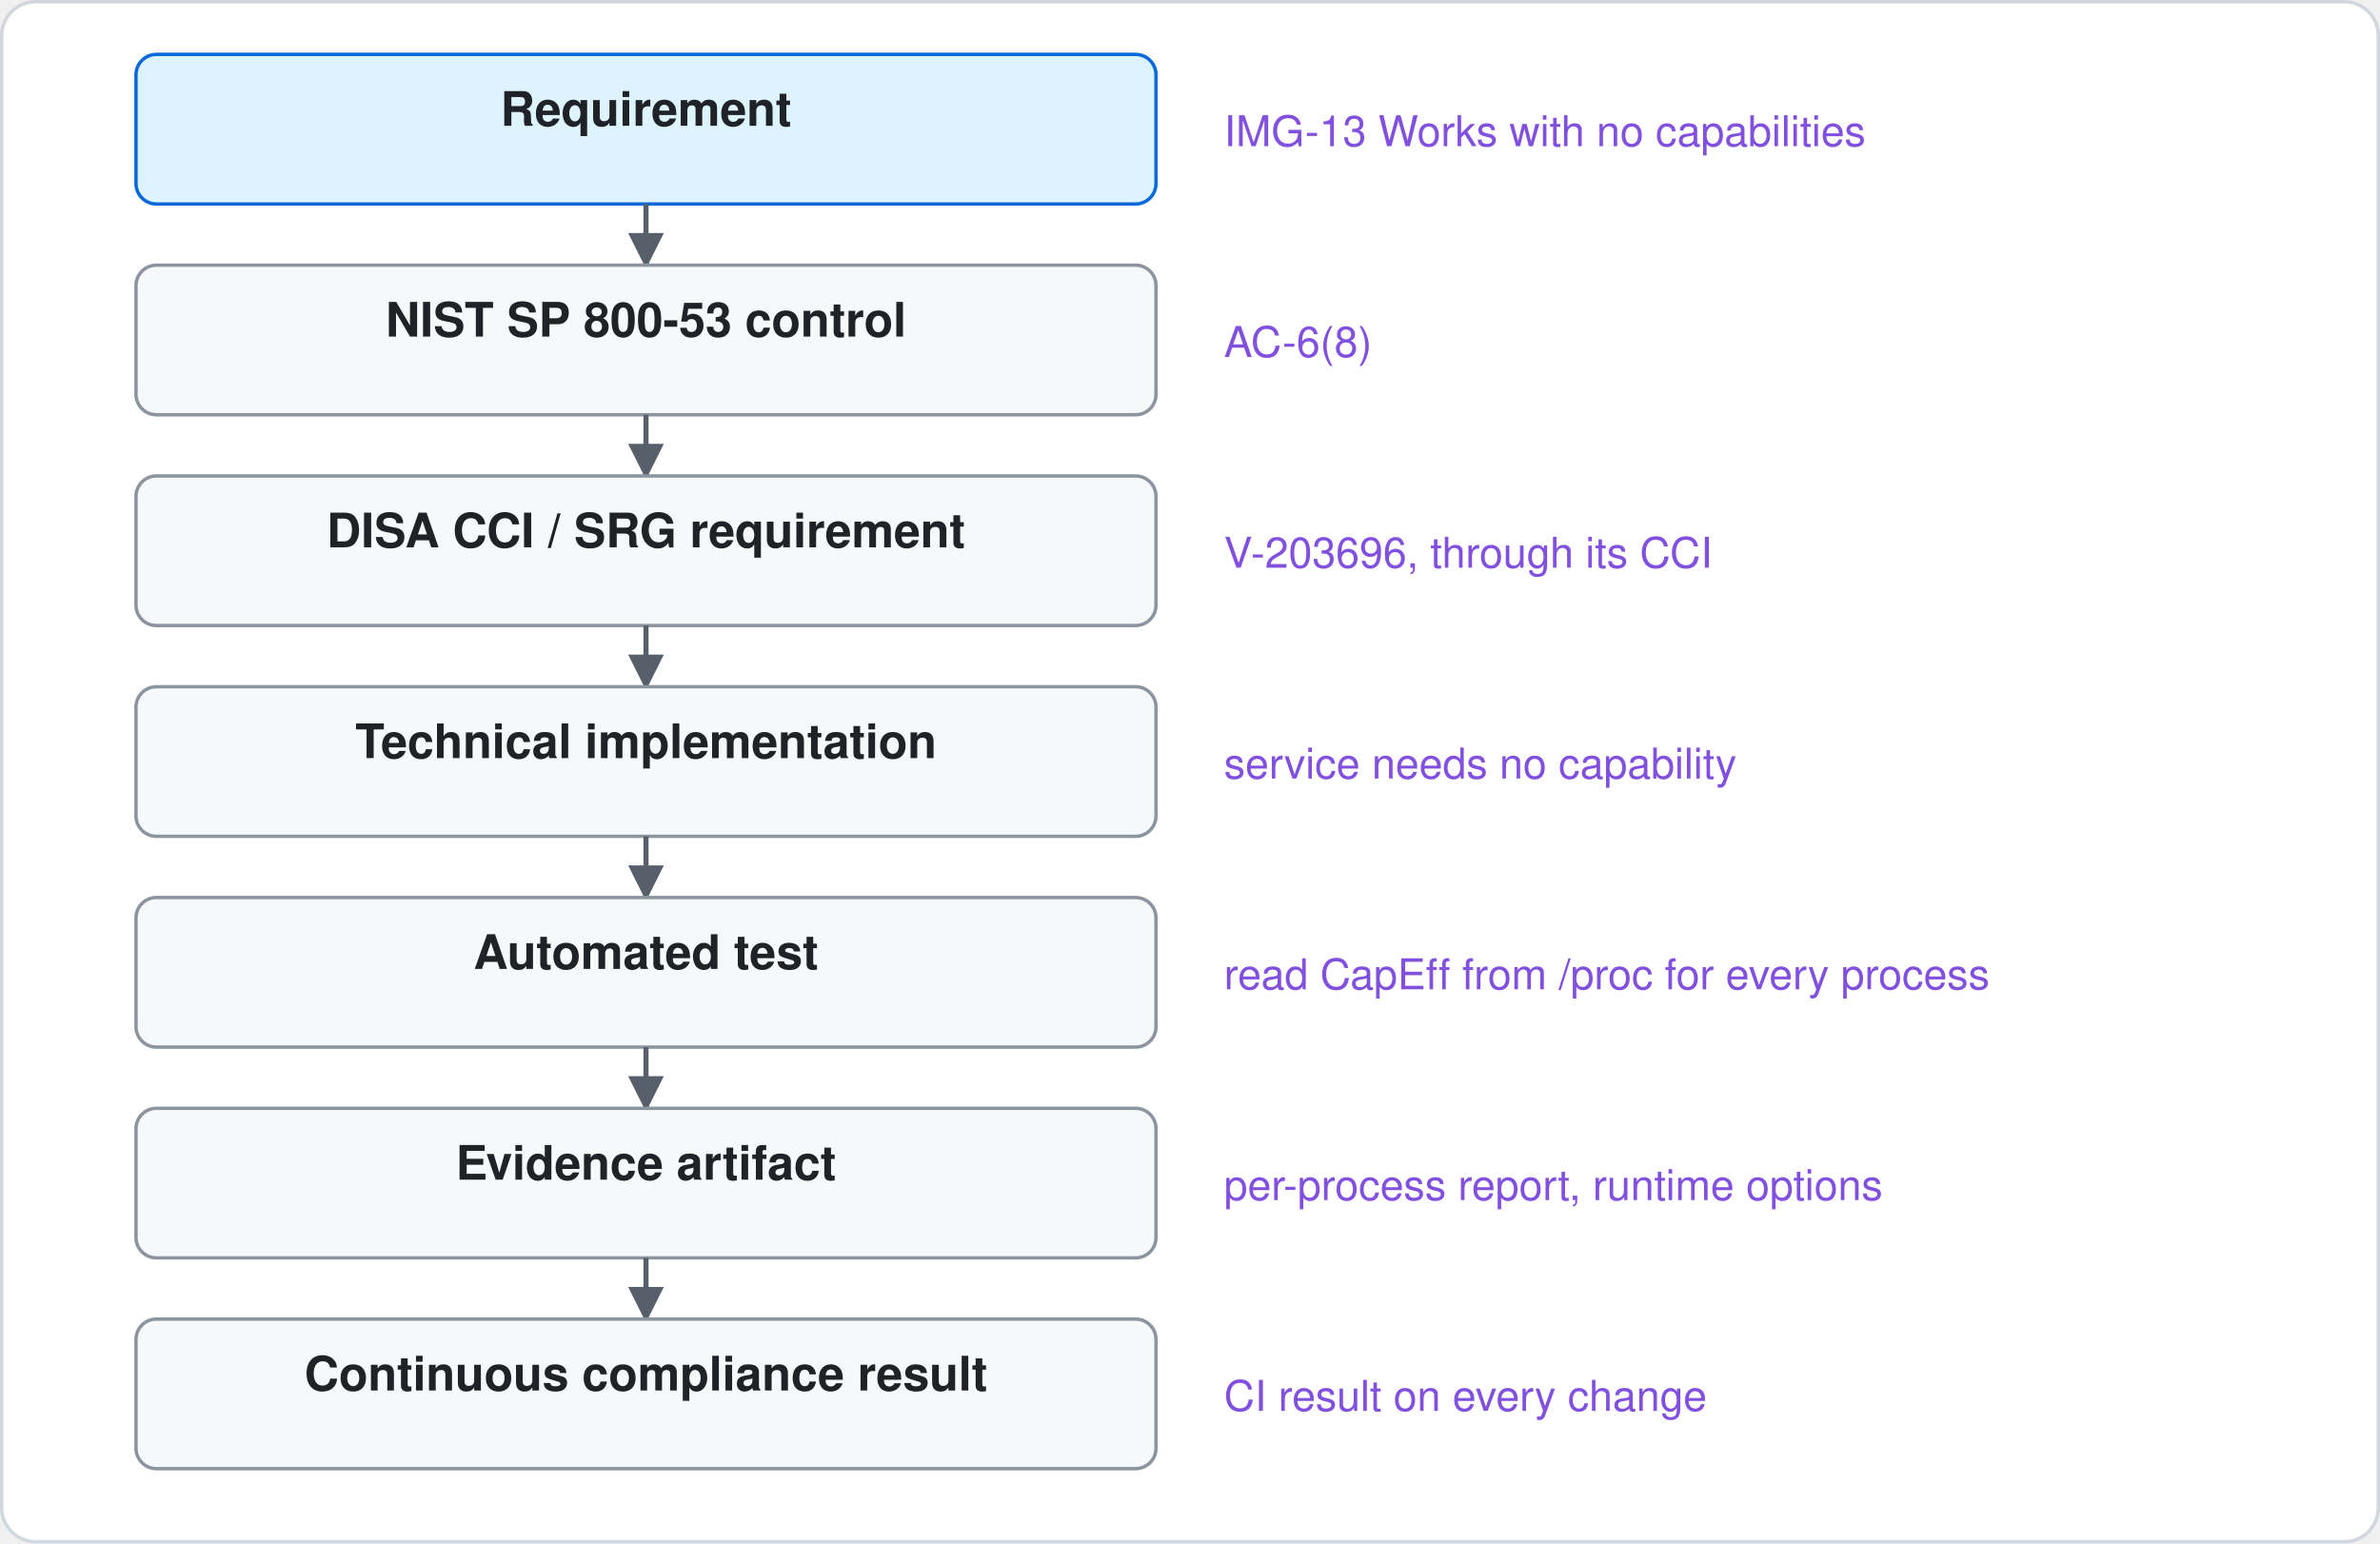
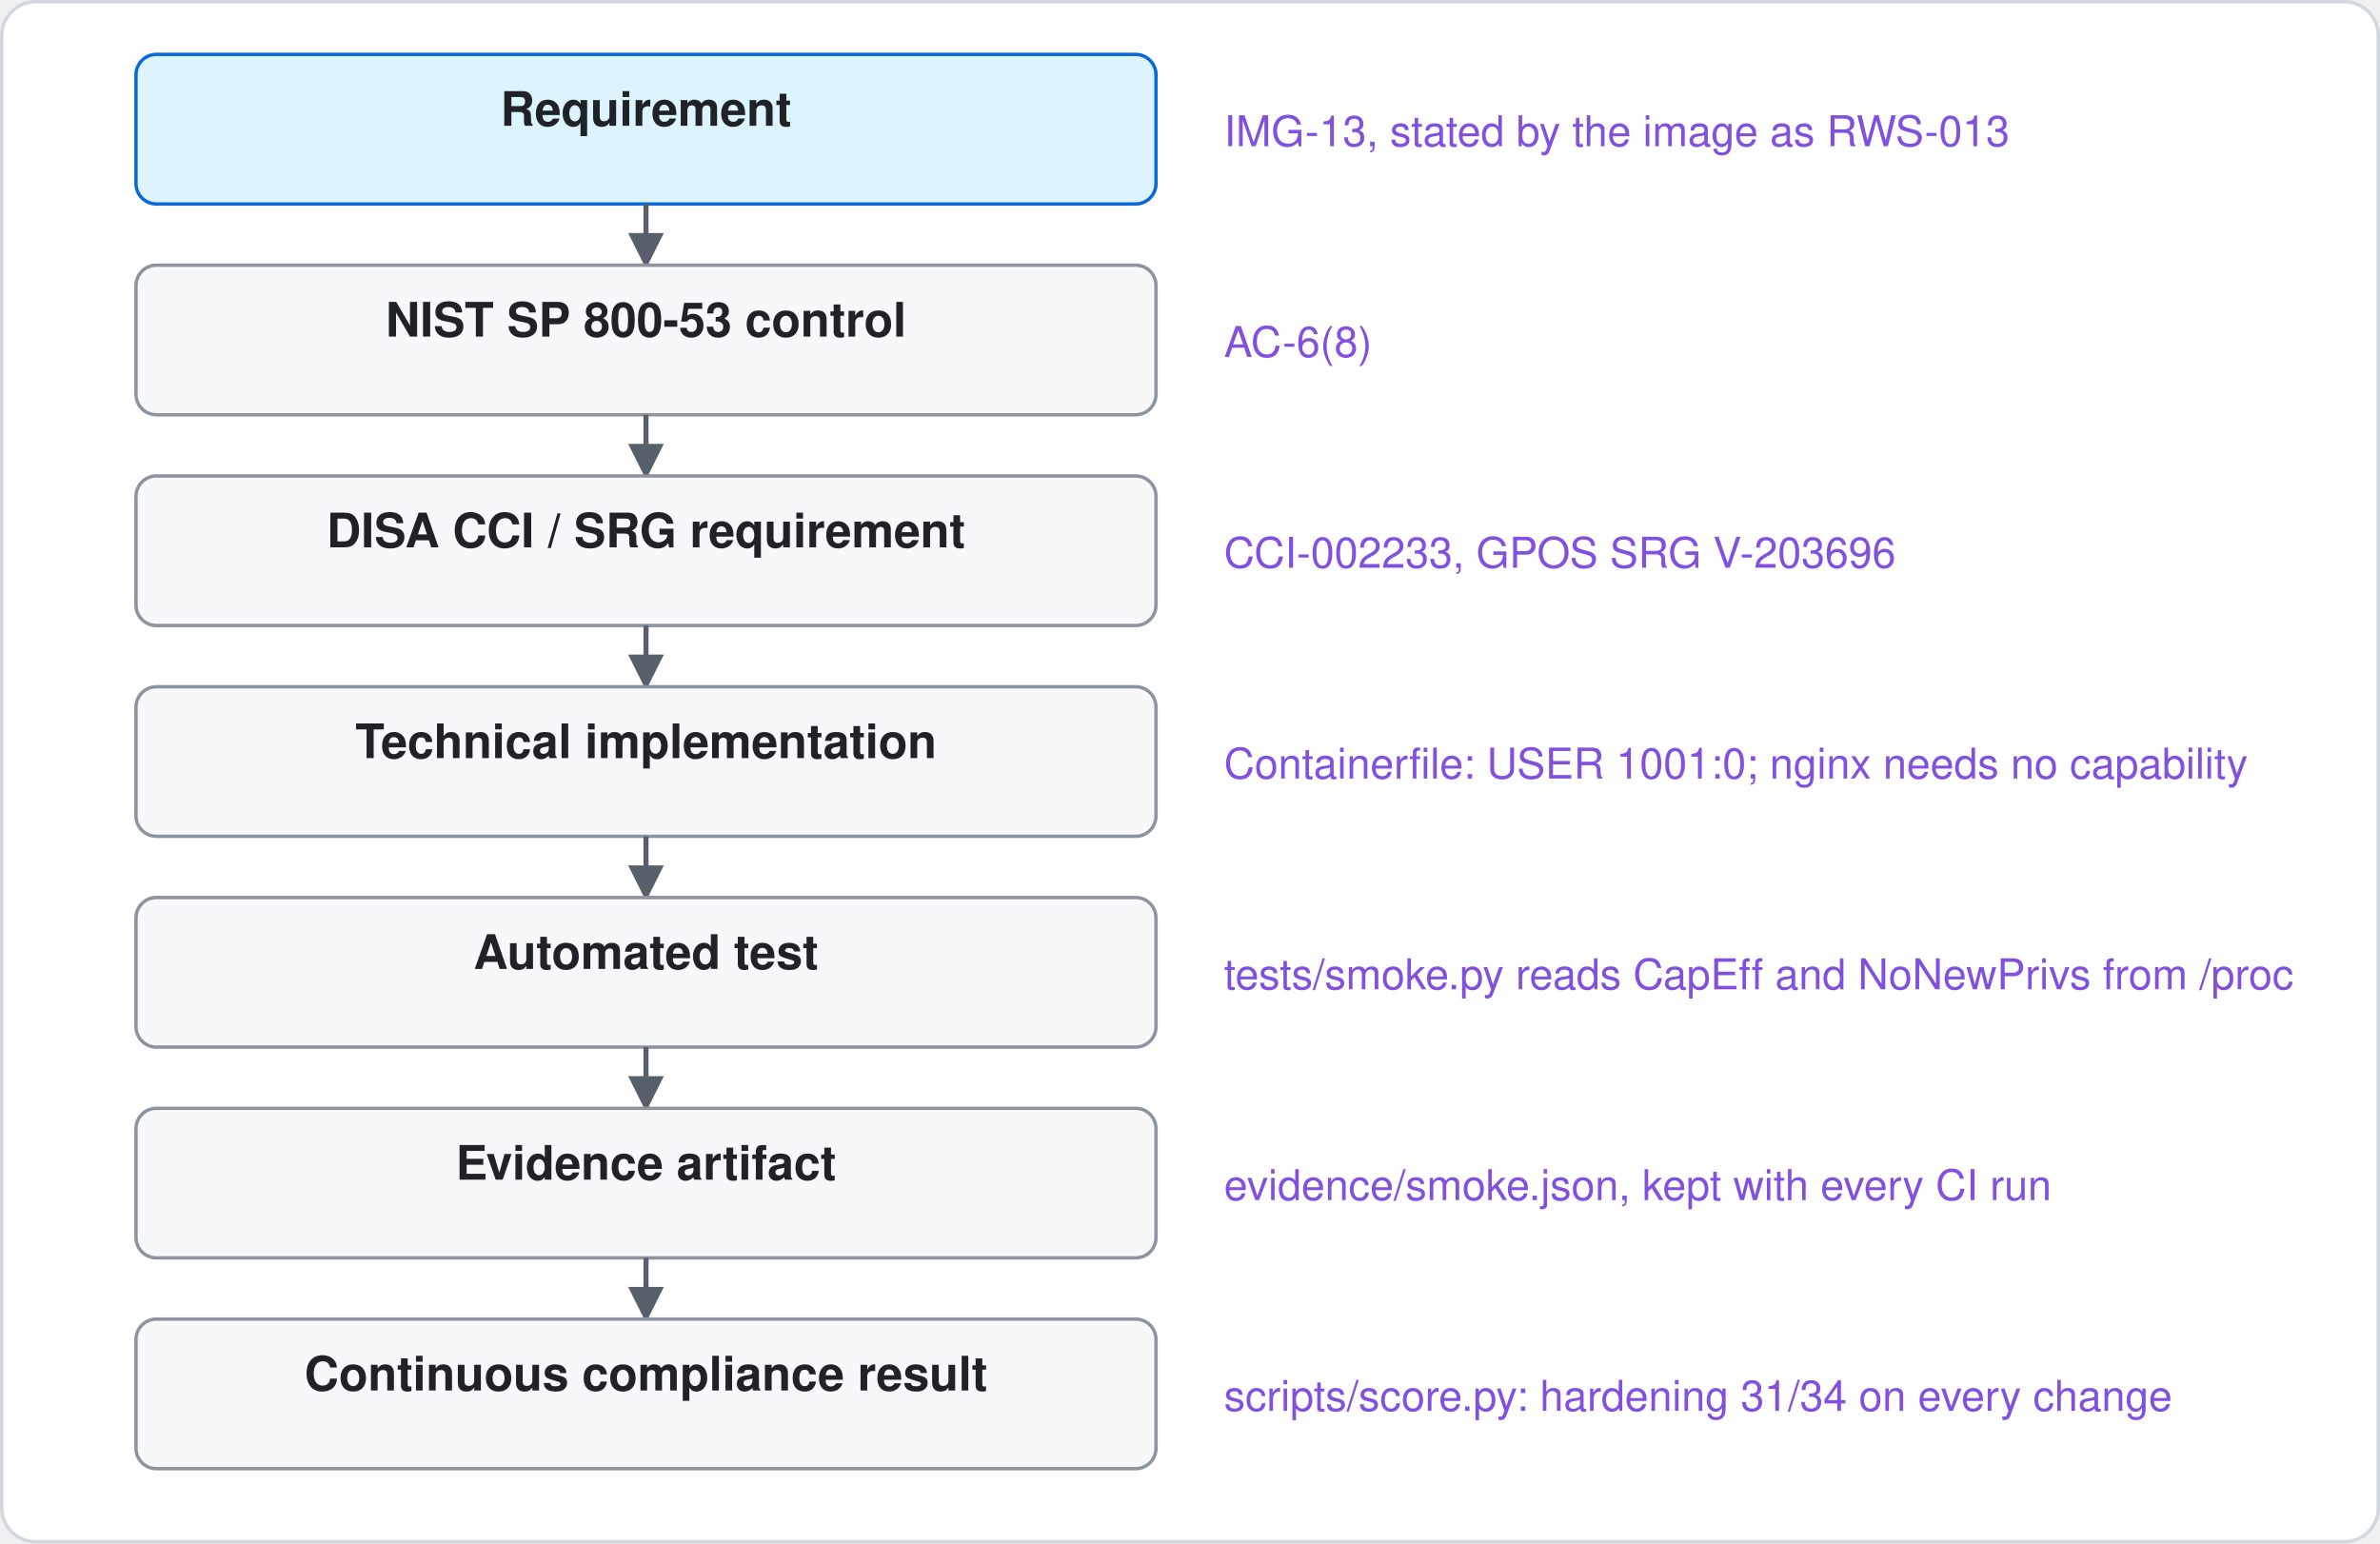
<svg xmlns="http://www.w3.org/2000/svg" width="700" height="454" viewBox="0 0 700 454" role="img" aria-labelledby="t d">
  <defs>
    <marker id="a" viewBox="0 0 10 10" refX="9" refY="5" markerWidth="7" markerHeight="7" orient="auto-start-reverse">
      <path d="M0,0 L10,5 L0,10 z" fill="#57606a" />
    </marker>
  </defs>
  <rect x="0.5" y="0.5" width="699" height="453" rx="10" fill="#ffffff" stroke="#d0d7de" />
  <rect x="40" y="16" width="300" height="44" rx="6" fill="#ddf4ff" stroke="#0969da" />
  <text x="190.0" y="37" font-family="-apple-system, 'Segoe UI', Helvetica, Arial, sans-serif" font-size="14" font-weight="600" fill="#1f2328" text-anchor="middle">Requirement</text>
-   <text x="360" y="43" font-family="-apple-system, 'Segoe UI', Helvetica, Arial, sans-serif" font-size="12.5" font-weight="normal" fill="#8250df" text-anchor="start">IMG-13 Works with no capabilities</text>
+   <text x="360" y="43" font-family="-apple-system, 'Segoe UI', Helvetica, Arial, sans-serif" font-size="12.5" font-weight="normal" fill="#8250df" text-anchor="start">IMG-13, stated by the image as RWS-013</text>
  <line x1="190" y1="60" x2="190" y2="78" stroke="#57606a" stroke-width="1.5" marker-end="url(#a)" />
  <rect x="40" y="78" width="300" height="44" rx="6" fill="#f6f8fa" stroke="#8c959f" />
  <text x="190.0" y="99" font-family="-apple-system, 'Segoe UI', Helvetica, Arial, sans-serif" font-size="14" font-weight="600" fill="#1f2328" text-anchor="middle">NIST SP 800-53 control</text>
  <text x="360" y="105" font-family="-apple-system, 'Segoe UI', Helvetica, Arial, sans-serif" font-size="12.5" font-weight="normal" fill="#8250df" text-anchor="start">AC-6(8)</text>
  <line x1="190" y1="122" x2="190" y2="140" stroke="#57606a" stroke-width="1.5" marker-end="url(#a)" />
  <rect x="40" y="140" width="300" height="44" rx="6" fill="#f6f8fa" stroke="#8c959f" />
  <text x="190.0" y="161" font-family="-apple-system, 'Segoe UI', Helvetica, Arial, sans-serif" font-size="14" font-weight="600" fill="#1f2328" text-anchor="middle">DISA CCI / SRG requirement</text>
-   <text x="360" y="167" font-family="-apple-system, 'Segoe UI', Helvetica, Arial, sans-serif" font-size="12.5" font-weight="normal" fill="#8250df" text-anchor="start">V-203696, through its CCI</text>
+   <text x="360" y="167" font-family="-apple-system, 'Segoe UI', Helvetica, Arial, sans-serif" font-size="12.5" font-weight="normal" fill="#8250df" text-anchor="start">CCI-002233, GPOS SRG V-203696</text>
  <line x1="190" y1="184" x2="190" y2="202" stroke="#57606a" stroke-width="1.5" marker-end="url(#a)" />
  <rect x="40" y="202" width="300" height="44" rx="6" fill="#f6f8fa" stroke="#8c959f" />
  <text x="190.0" y="223" font-family="-apple-system, 'Segoe UI', Helvetica, Arial, sans-serif" font-size="14" font-weight="600" fill="#1f2328" text-anchor="middle">Technical implementation</text>
-   <text x="360" y="229" font-family="-apple-system, 'Segoe UI', Helvetica, Arial, sans-serif" font-size="12.5" font-weight="normal" fill="#8250df" text-anchor="start">service needs no capability</text>
+   <text x="360" y="229" font-family="-apple-system, 'Segoe UI', Helvetica, Arial, sans-serif" font-size="12.5" font-weight="normal" fill="#8250df" text-anchor="start">Containerfile: USER 1001:0; nginx needs no capability</text>
  <line x1="190" y1="246" x2="190" y2="264" stroke="#57606a" stroke-width="1.5" marker-end="url(#a)" />
  <rect x="40" y="264" width="300" height="44" rx="6" fill="#f6f8fa" stroke="#8c959f" />
  <text x="190.0" y="285" font-family="-apple-system, 'Segoe UI', Helvetica, Arial, sans-serif" font-size="14" font-weight="600" fill="#1f2328" text-anchor="middle">Automated test</text>
-   <text x="360" y="291" font-family="-apple-system, 'Segoe UI', Helvetica, Arial, sans-serif" font-size="12.5" font-weight="normal" fill="#8250df" text-anchor="start">read CapEff from /proc for every process</text>
+   <text x="360" y="291" font-family="-apple-system, 'Segoe UI', Helvetica, Arial, sans-serif" font-size="12.5" font-weight="normal" fill="#8250df" text-anchor="start">tests/smoke.py reads CapEff and NoNewPrivs from /proc</text>
  <line x1="190" y1="308" x2="190" y2="326" stroke="#57606a" stroke-width="1.5" marker-end="url(#a)" />
  <rect x="40" y="326" width="300" height="44" rx="6" fill="#f6f8fa" stroke="#8c959f" />
  <text x="190.0" y="347" font-family="-apple-system, 'Segoe UI', Helvetica, Arial, sans-serif" font-size="14" font-weight="600" fill="#1f2328" text-anchor="middle">Evidence artifact</text>
-   <text x="360" y="353" font-family="-apple-system, 'Segoe UI', Helvetica, Arial, sans-serif" font-size="12.5" font-weight="normal" fill="#8250df" text-anchor="start">per-process report, runtime options</text>
+   <text x="360" y="353" font-family="-apple-system, 'Segoe UI', Helvetica, Arial, sans-serif" font-size="12.5" font-weight="normal" fill="#8250df" text-anchor="start">evidence/smoke.json, kept with every CI run</text>
  <line x1="190" y1="370" x2="190" y2="388" stroke="#57606a" stroke-width="1.5" marker-end="url(#a)" />
  <rect x="40" y="388" width="300" height="44" rx="6" fill="#f6f8fa" stroke="#8c959f" />
  <text x="190.0" y="409" font-family="-apple-system, 'Segoe UI', Helvetica, Arial, sans-serif" font-size="14" font-weight="600" fill="#1f2328" text-anchor="middle">Continuous compliance result</text>
-   <text x="360" y="415" font-family="-apple-system, 'Segoe UI', Helvetica, Arial, sans-serif" font-size="12.5" font-weight="normal" fill="#8250df" text-anchor="start">CI result on every change</text>
+   <text x="360" y="415" font-family="-apple-system, 'Segoe UI', Helvetica, Arial, sans-serif" font-size="12.5" font-weight="normal" fill="#8250df" text-anchor="start">scripts/score.py: hardening 31/34 on every change</text>
</svg>
